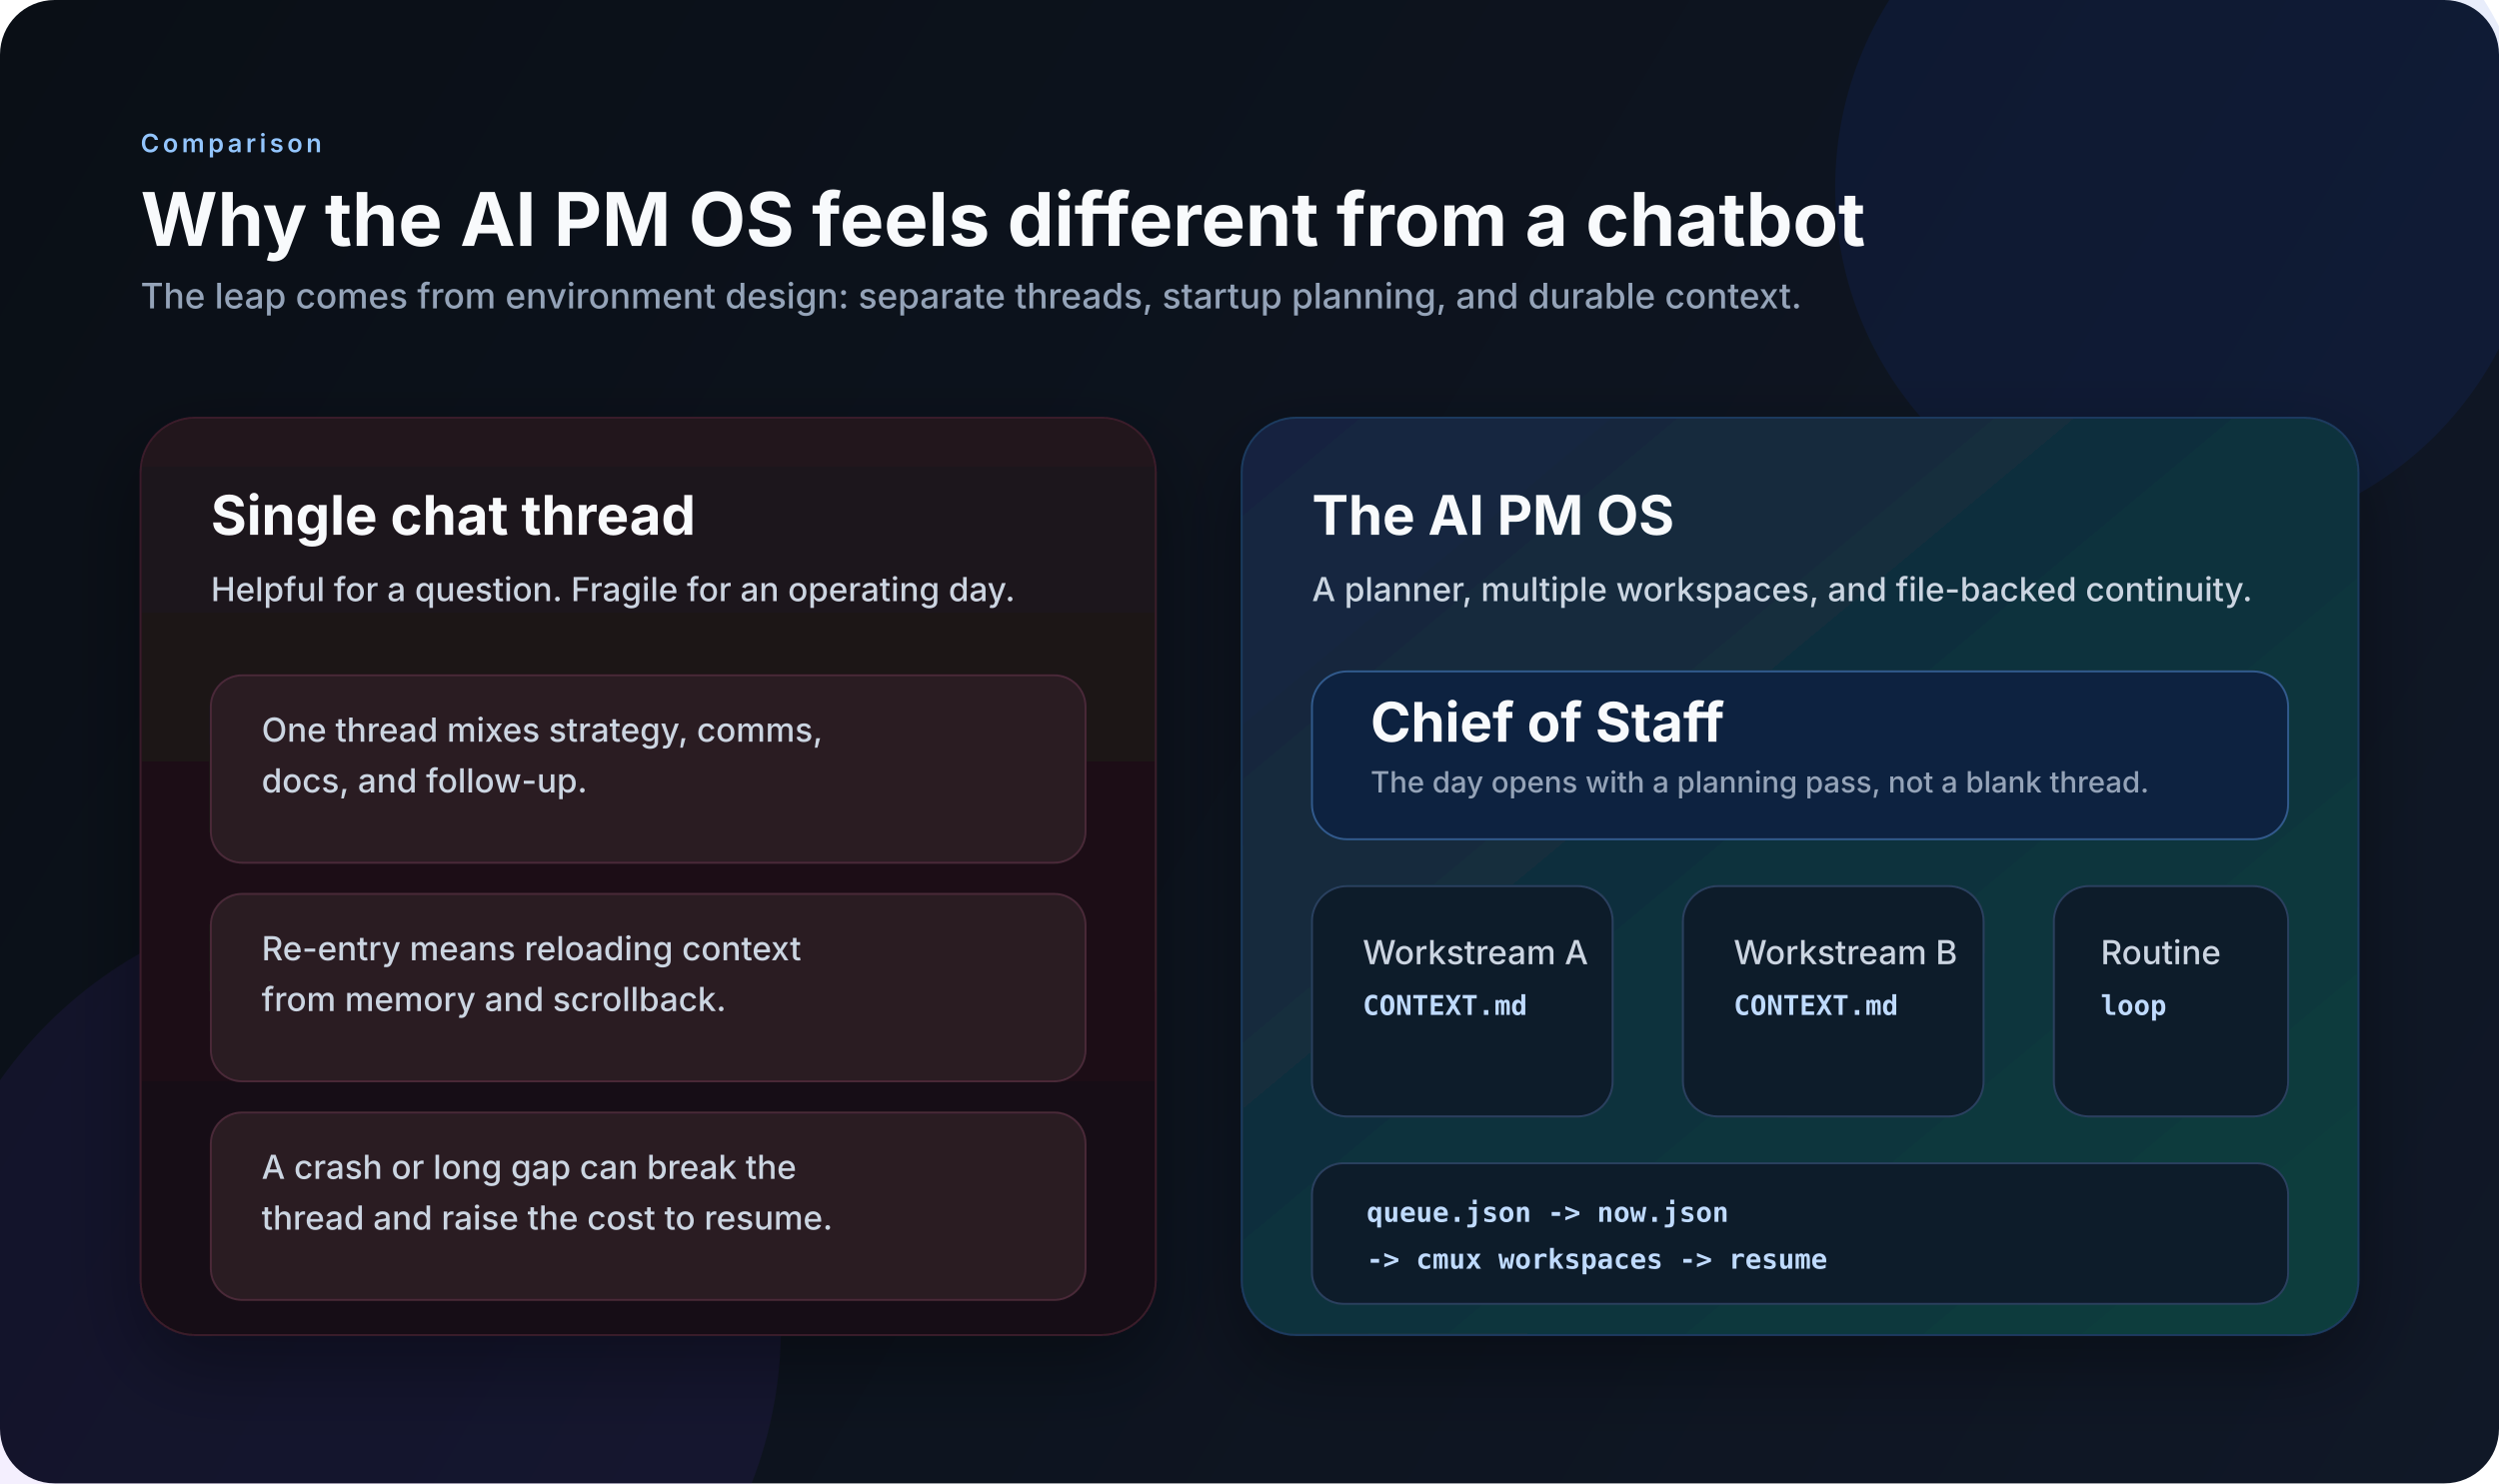
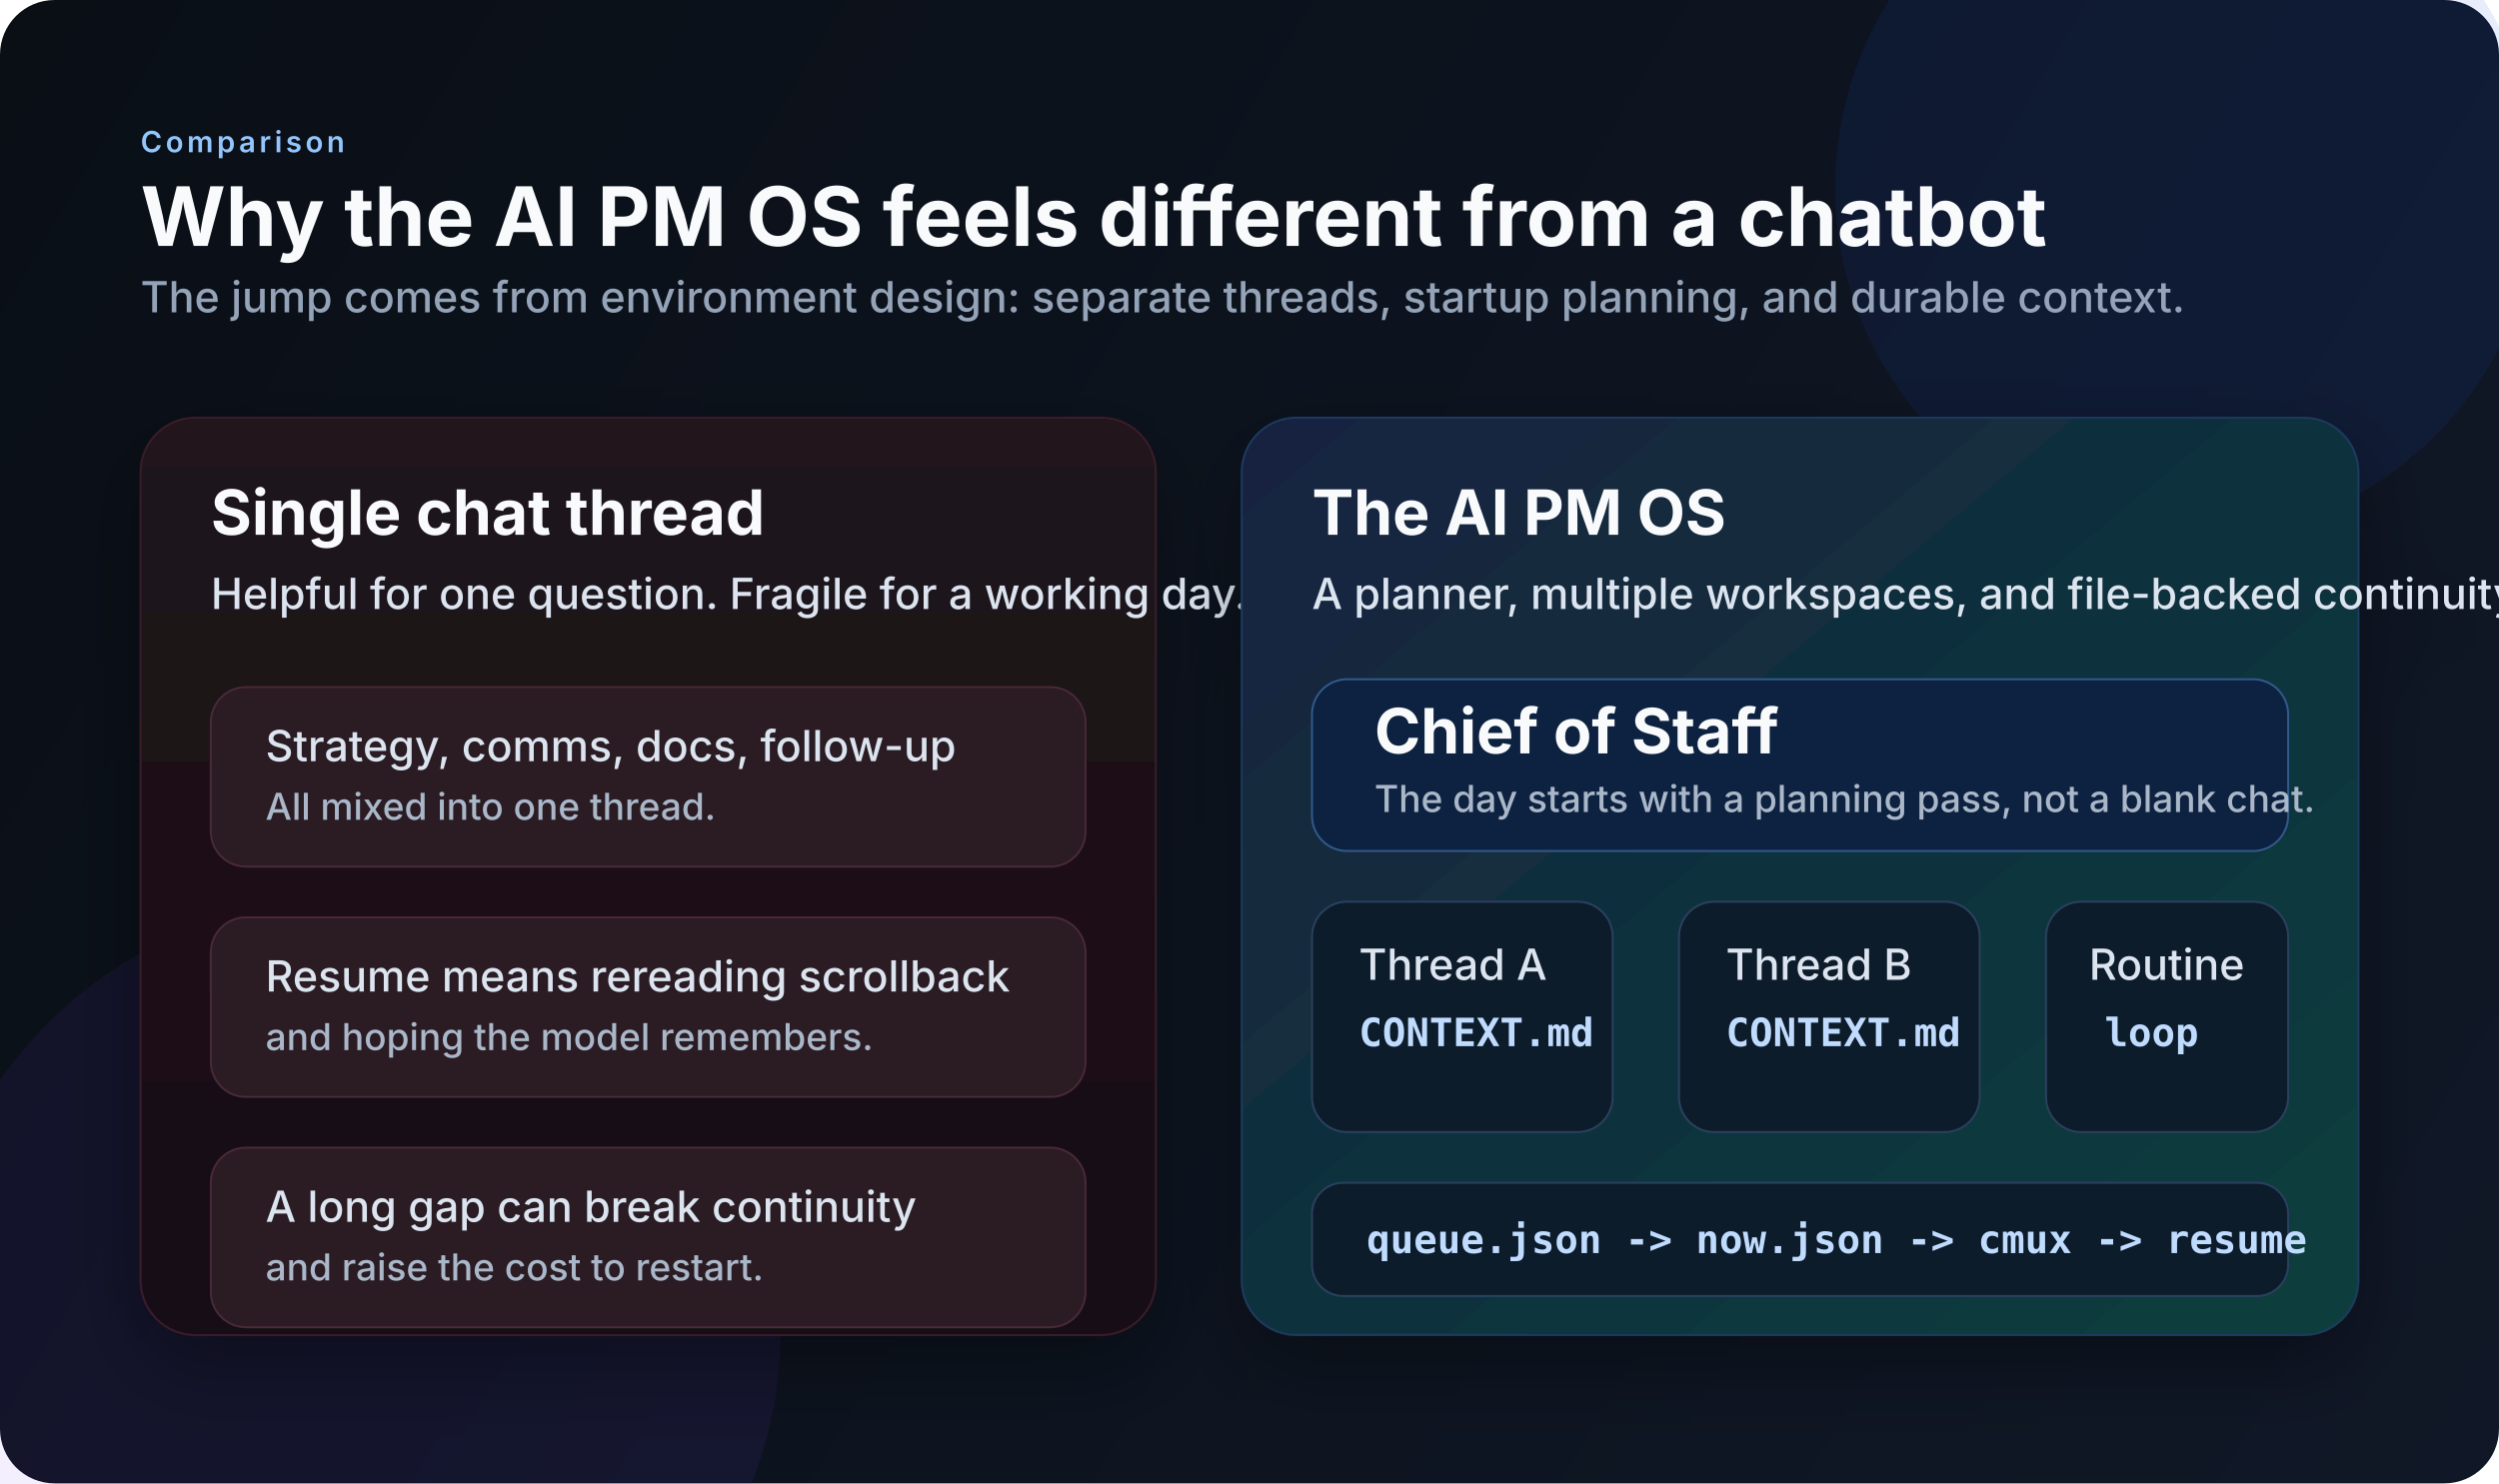
<svg xmlns="http://www.w3.org/2000/svg" width="1280" height="760" viewBox="0 0 1280 760" fill="none">
  <defs>
    <linearGradient id="bg" x1="0" y1="0" x2="1280" y2="760" gradientUnits="userSpaceOnUse">
      <stop stop-color="#0A0F16" />
      <stop offset="1" stop-color="#101827" />
    </linearGradient>
    <linearGradient id="left" x1="0" y1="0" x2="0" y2="1">
      <stop stop-color="#20131B" />
      <stop offset="1" stop-color="#170F14" />
    </linearGradient>
    <linearGradient id="right" x1="0" y1="0" x2="1" y2="1">
      <stop stop-color="#13233F" />
      <stop offset="1" stop-color="#0F3F3C" />
    </linearGradient>
    <filter id="shadow" x="-20%" y="-20%" width="140%" height="140%">
      <feDropShadow dx="0" dy="16" stdDeviation="20" flood-color="#000000" flood-opacity="0.35" />
    </filter>
    <style>
-       .title{font:700 38px Inter,Arial,sans-serif;fill:#F8FAFC}
-       .subtitle{font:500 18px Inter,Arial,sans-serif;fill:#94A3B8}
-       .kicker{font:600 13px Inter,Arial,sans-serif;fill:#93C5FD;letter-spacing:1.8px;text-transform:uppercase}
-       .panel{font:700 28px Inter,Arial,sans-serif;fill:#F8FAFC}
-       .copy{font:500 17px Inter,Arial,sans-serif;fill:#CBD5E1}
-       .mini{font:500 15px Inter,Arial,sans-serif;fill:#94A3B8}
-       .mono{font:600 14px 'JetBrains Mono',monospace;fill:#BFDBFE}
+       .title{font:700 42px Inter,Arial,sans-serif;fill:#F8FAFC}
+       .subtitle{font:500 22px Inter,Arial,sans-serif;fill:#94A3B8}
+       .kicker{font:600 15px Inter,Arial,sans-serif;fill:#93C5FD;letter-spacing:1.8px;text-transform:uppercase}
+       .panel{font:700 32px Inter,Arial,sans-serif;fill:#F8FAFC}
+       .copy{font:500 22px Inter,Arial,sans-serif;fill:#DBE4EF}
+       .mini{font:500 19px Inter,Arial,sans-serif;fill:#AAB7C9}
+       .mono{font:600 20px 'JetBrains Mono',monospace;fill:#BFDBFE}
    </style>
  </defs>
  <rect width="1280" height="760" rx="28" fill="url(#bg)" />
  <circle cx="1120" cy="96" r="180" fill="#1D4ED8" fill-opacity="0.10" />
  <circle cx="180" cy="680" r="220" fill="#7C3AED" fill-opacity="0.08" />
  <text x="72" y="78" class="kicker">Comparison</text>
  <text x="72" y="126" class="title">Why the AI PM OS feels different from a chatbot</text>
-   <text x="72" y="158" class="subtitle">The leap comes from environment design: separate threads, startup planning, and durable context.</text>
+   <text x="72" y="160" class="subtitle">The jump comes from environment design: separate threads, startup planning, and durable context.</text>
  <g filter="url(#shadow)">
    <rect x="72" y="214" width="520" height="470" rx="28" fill="url(#left)" stroke="#3B1D2A" />
    <text x="108" y="274" class="panel">Single chat thread</text>
-     <text x="108" y="308" class="copy">Helpful for a question. Fragile for an operating day.</text>
-     <rect x="108" y="346" width="448" height="96" rx="16" fill="#2A1B23" stroke="#4A2938" />
-     <text x="134" y="380" class="copy">One thread mixes strategy, comms,</text>
-     <text x="134" y="406" class="copy">docs, and follow-up.</text>
-     <rect x="108" y="458" width="448" height="96" rx="16" fill="#2A1B23" stroke="#4A2938" />
-     <text x="134" y="492" class="copy">Re-entry means reloading context</text>
-     <text x="134" y="518" class="copy">from memory and scrollback.</text>
-     <rect x="108" y="570" width="448" height="96" rx="16" fill="#2A1B23" stroke="#4A2938" />
-     <text x="134" y="604" class="copy">A crash or long gap can break the</text>
-     <text x="134" y="630" class="copy">thread and raise the cost to resume.</text>
+     <text x="108" y="312" class="copy">Helpful for one question. Fragile for a working day.</text>
+     <rect x="108" y="352" width="448" height="92" rx="18" fill="#2A1B23" stroke="#4A2938" />
+     <text x="136" y="390" class="copy">Strategy, comms, docs, follow-up</text>
+     <text x="136" y="420" class="mini">All mixed into one thread.</text>
+     <rect x="108" y="470" width="448" height="92" rx="18" fill="#2A1B23" stroke="#4A2938" />
+     <text x="136" y="508" class="copy">Resume means rereading scrollback</text>
+     <text x="136" y="538" class="mini">and hoping the model remembers.</text>
+     <rect x="108" y="588" width="448" height="92" rx="18" fill="#2A1B23" stroke="#4A2938" />
+     <text x="136" y="626" class="copy">A long gap can break continuity</text>
+     <text x="136" y="656" class="mini">and raise the cost to restart.</text>
  </g>
  <g filter="url(#shadow)">
    <rect x="636" y="214" width="572" height="470" rx="28" fill="url(#right)" stroke="#1E3A5F" />
    <text x="672" y="274" class="panel">The AI PM OS</text>
-     <text x="672" y="308" class="copy">A planner, multiple workspaces, and file-backed continuity.</text>
-     <rect x="672" y="344" width="500" height="86" rx="18" fill="#10233F" stroke="#315A8D" />
-     <text x="702" y="380" class="panel" font-size="22">Chief of Staff</text>
-     <text x="702" y="406" class="mini">The day opens with a planning pass, not a blank thread.</text>
-     <rect x="672" y="454" width="154" height="118" rx="18" fill="#0F1A2A" stroke="#2A415F" />
-     <text x="698" y="494" class="copy">Workstream A</text>
-     <text x="698" y="520" class="mono">CONTEXT.md</text>
-     <rect x="862" y="454" width="154" height="118" rx="18" fill="#0F1A2A" stroke="#2A415F" />
-     <text x="888" y="494" class="copy">Workstream B</text>
-     <text x="888" y="520" class="mono">CONTEXT.md</text>
-     <rect x="1052" y="454" width="120" height="118" rx="18" fill="#0F1A2A" stroke="#2A415F" />
-     <text x="1076" y="494" class="copy">Routine</text>
-     <text x="1076" y="520" class="mono">loop</text>
-     <rect x="672" y="596" width="500" height="72" rx="16" fill="#0F1A2A" stroke="#2A415F" />
-     <text x="700" y="626" class="mono">queue.json -&gt; now.json</text>
-     <text x="700" y="650" class="mono">-&gt; cmux workspaces -&gt; resume</text>
+     <text x="672" y="312" class="copy">A planner, multiple workspaces, and file-backed continuity.</text>
+     <rect x="672" y="348" width="500" height="88" rx="18" fill="#10233F" stroke="#315A8D" />
+     <text x="704" y="386" class="panel" font-size="24">Chief of Staff</text>
+     <text x="704" y="416" class="mini">The day starts with a planning pass, not a blank chat.</text>
+     <rect x="672" y="462" width="154" height="118" rx="18" fill="#0F1A2A" stroke="#2A415F" />
+     <text x="696" y="502" class="copy">Thread A</text>
+     <text x="696" y="536" class="mono">CONTEXT.md</text>
+     <rect x="860" y="462" width="154" height="118" rx="18" fill="#0F1A2A" stroke="#2A415F" />
+     <text x="884" y="502" class="copy">Thread B</text>
+     <text x="884" y="536" class="mono">CONTEXT.md</text>
+     <rect x="1048" y="462" width="124" height="118" rx="18" fill="#0F1A2A" stroke="#2A415F" />
+     <text x="1070" y="502" class="copy">Routine</text>
+     <text x="1078" y="536" class="mono">loop</text>
+     <rect x="672" y="606" width="500" height="58" rx="16" fill="#0F1A2A" stroke="#2A415F" />
+     <text x="700" y="642" class="mono">queue.json -&gt; now.json -&gt; cmux -&gt; resume</text>
  </g>
</svg>
